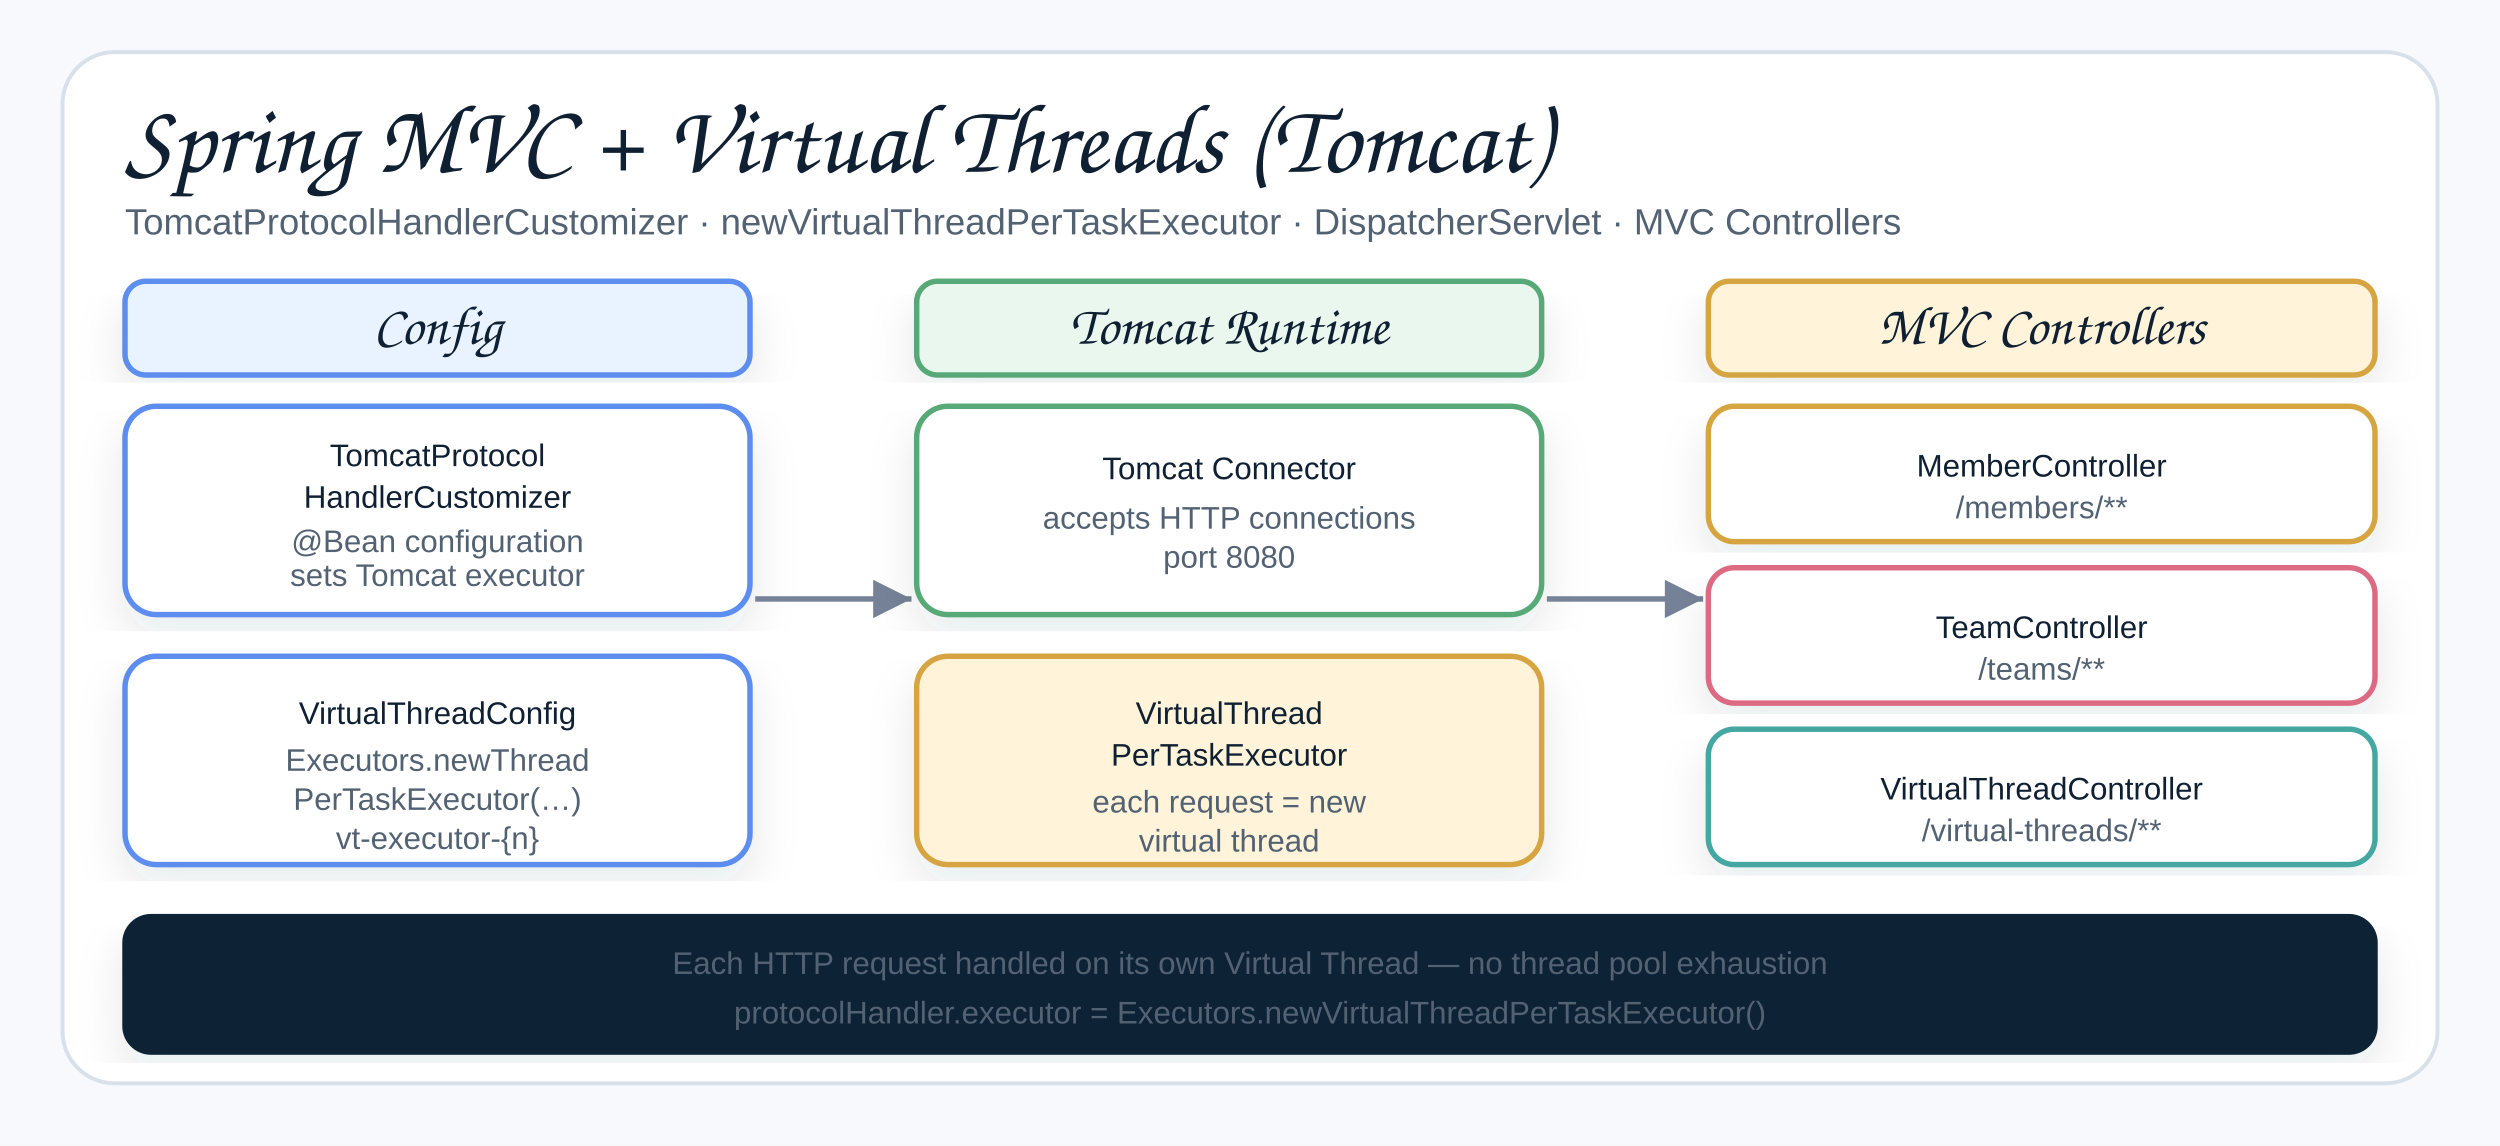
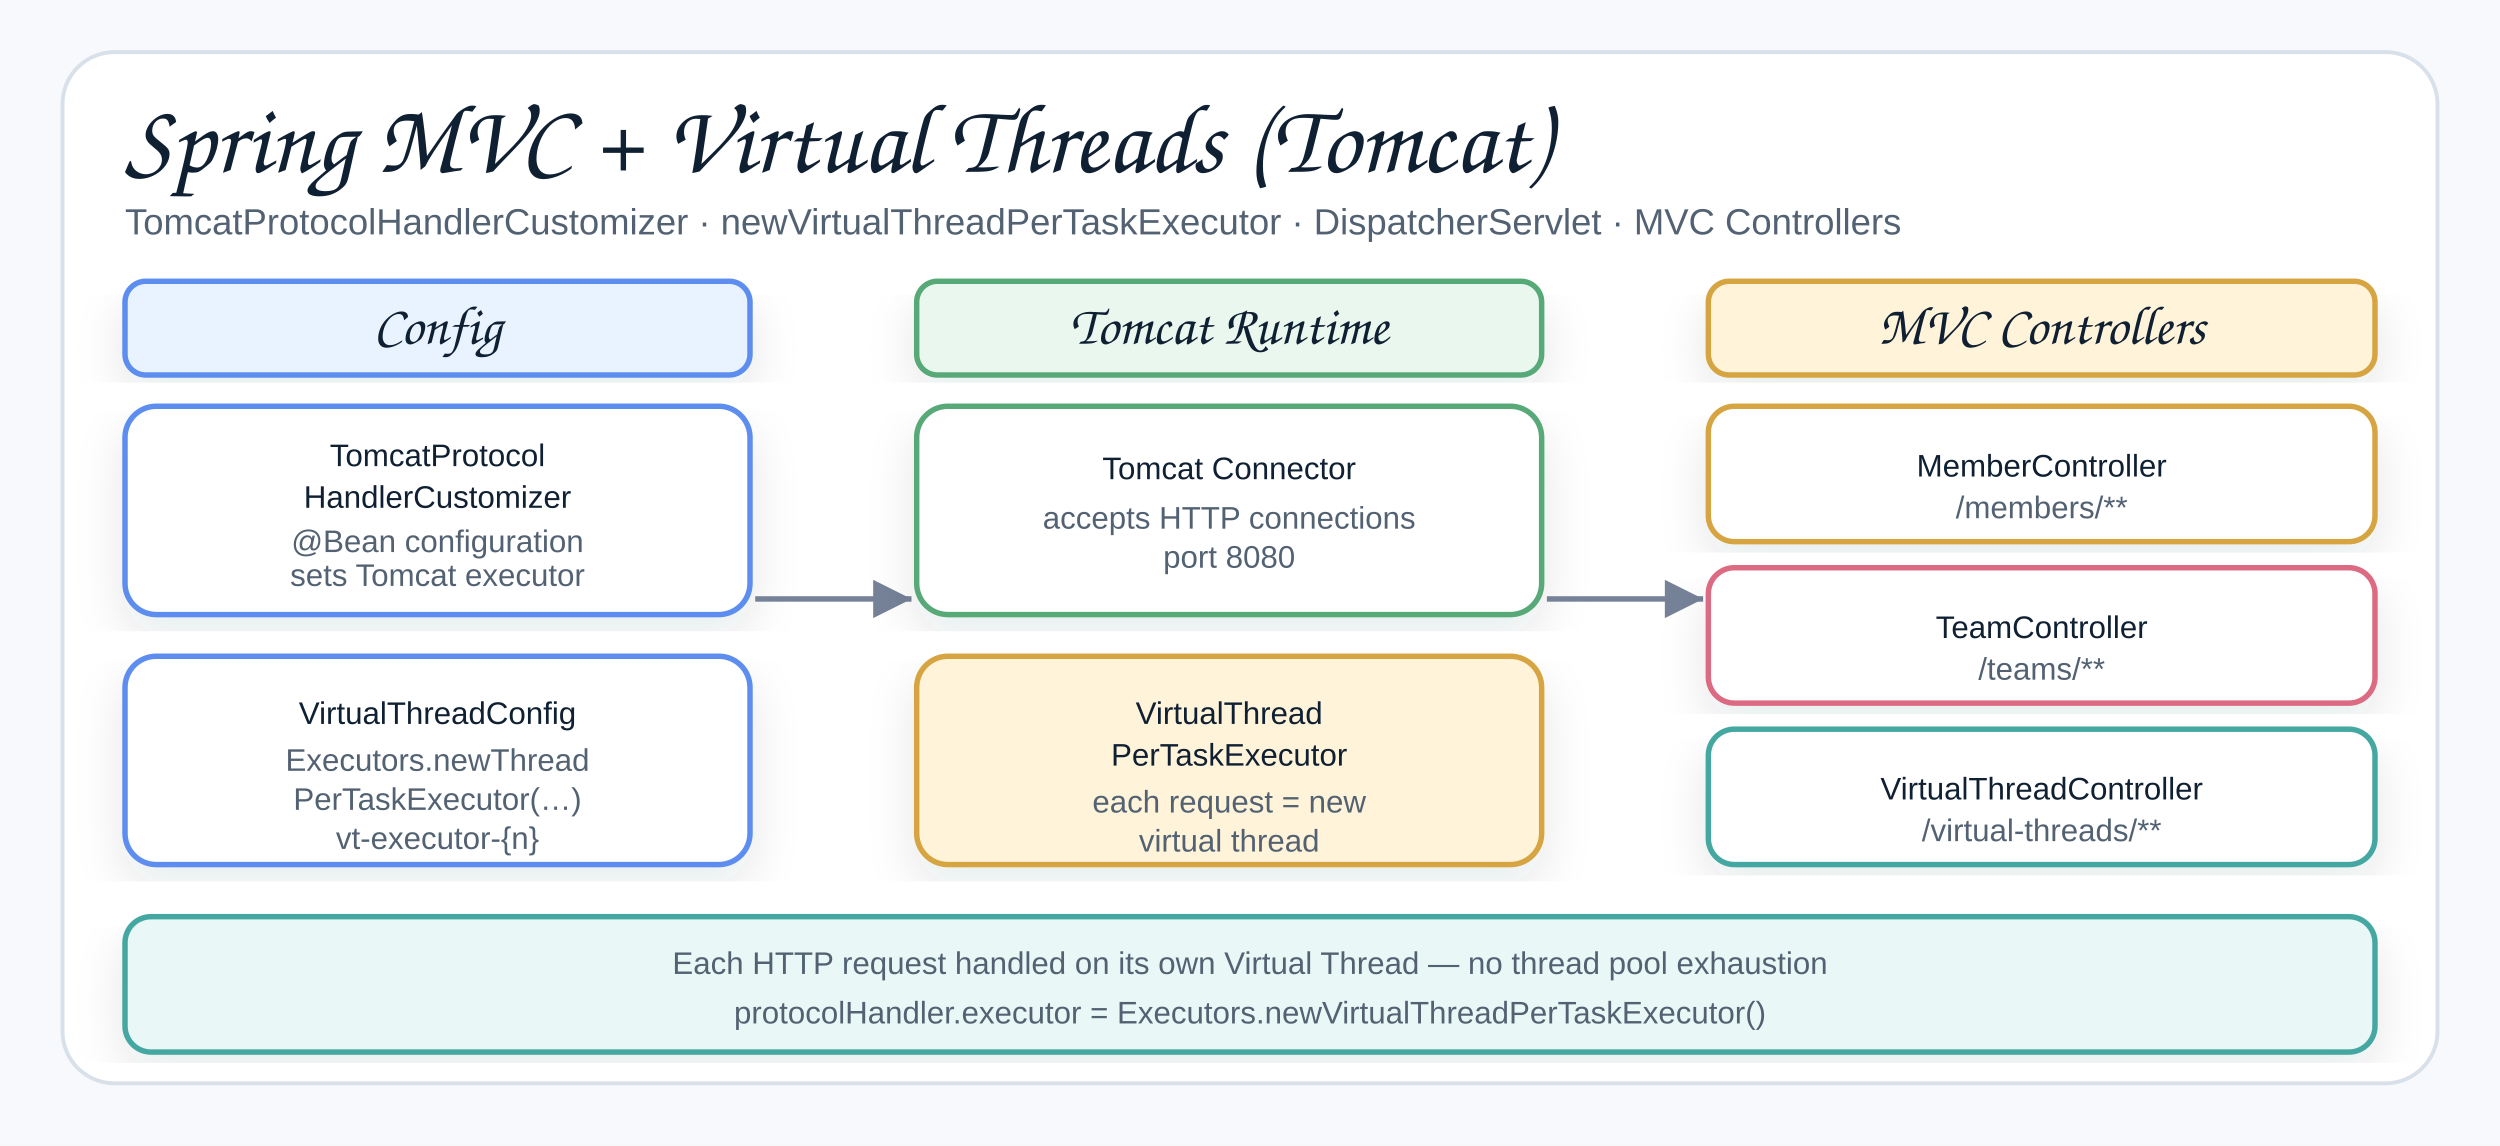
<svg xmlns="http://www.w3.org/2000/svg" width="960" height="440" viewBox="0 0 960 440" role="img" aria-label="Virtual Thread Spring MVC Tomcat Architecture">
  <defs>
    <filter id="shadow" x="-8%" y="-8%" width="116%" height="116%">
      <feDropShadow dx="0" dy="8" stdDeviation="9" flood-color="#1f2937" flood-opacity="0.10" />
    </filter>
    <marker id="arrow" markerWidth="9" markerHeight="9" refX="8" refY="4.5" orient="auto" markerUnits="strokeWidth">
      <path d="M1,1 L8,4.5 L1,8 Z" fill="#758297" />
    </marker>
    <style>
    .canvas{fill:#f7f9fc}.frame{fill:#fff;stroke:#d8e0ea;stroke-width:1.5}
    .title{font-family:"Architects Daughter","Comic Sans MS","Comic Sans",cursive;font-size:38px;font-weight:400;fill:#102033}
    .subtitle{font-family:"Comic Sans MS","Comic Sans","Comic Neue",Arial,sans-serif;font-size:14px;font-weight:400;fill:#536273}
    .smallLabel{font-family:"Architects Daughter","Comic Sans MS","Comic Sans",cursive;font-size:21px;font-weight:400;fill:#102033}
    .mono{font-family:"Comic Sans MS","Comic Sans","Comic Neue",Arial,sans-serif;font-size:12px;font-weight:400;fill:#102033}
    .small{font-family:"Comic Sans MS","Comic Sans","Comic Neue",Arial,sans-serif;font-size:12px;font-weight:400;fill:#536273}
    .card{stroke-width:2.1;filter:url(#shadow)}
    .line{stroke:#758297;stroke-width:2.1;fill:none;marker-end:url(#arrow)}
  </style>
  </defs>
  <rect class="canvas" width="960" height="440" />
  <rect class="frame" x="24" y="20" width="912" height="396" rx="20" />
  <text class="title" x="48" y="66">Spring MVC + Virtual Threads (Tomcat)</text>
  <text class="subtitle" x="48" y="90">TomcatProtocolHandlerCustomizer · newVirtualThreadPerTaskExecutor · DispatcherServlet · MVC Controllers</text>
  <rect class="card" x="48" y="108" width="240" height="36" rx="8" fill="#E8F3FF" stroke="#5B8DEF" />
  <text class="smallLabel" x="168" y="132" text-anchor="middle">Config</text>
  <rect class="card" x="48" y="156" width="240" height="80" rx="12" fill="#ffffff" stroke="#5B8DEF" stroke-width="1.8" filter="url(#shadow)" />
  <text class="mono" x="168" y="179" text-anchor="middle" fill="#102033">TomcatProtocol</text>
  <text class="mono" x="168" y="195" text-anchor="middle" fill="#102033">HandlerCustomizer</text>
  <text class="small" x="168" y="212" text-anchor="middle">@Bean configuration</text>
  <text class="small" x="168" y="225" text-anchor="middle">sets Tomcat executor</text>
  <rect class="card" x="48" y="252" width="240" height="80" rx="12" fill="#ffffff" stroke="#5B8DEF" stroke-width="1.8" filter="url(#shadow)" />
  <text class="mono" x="168" y="278" text-anchor="middle" fill="#102033">VirtualThreadConfig</text>
  <text class="small" x="168" y="296" text-anchor="middle">Executors.newThread</text>
  <text class="small" x="168" y="311" text-anchor="middle">PerTaskExecutor(…)</text>
  <text class="small" x="168" y="326" text-anchor="middle">vt-executor-{n}</text>
  <path class="line" d="M290 230 L350 230" />
  <rect class="card" x="352" y="108" width="240" height="36" rx="8" fill="#EAF7EF" stroke="#58A978" />
  <text class="smallLabel" x="472" y="132" text-anchor="middle">Tomcat Runtime</text>
  <rect class="card" x="352" y="156" width="240" height="80" rx="12" fill="#ffffff" stroke="#58A978" stroke-width="1.8" filter="url(#shadow)" />
  <text class="mono" x="472" y="184" text-anchor="middle" fill="#102033">Tomcat Connector</text>
  <text class="small" x="472" y="203" text-anchor="middle">accepts HTTP connections</text>
  <text class="small" x="472" y="218" text-anchor="middle">port 8080</text>
  <rect class="card" x="352" y="252" width="240" height="80" rx="12" fill="#FFF3D9" stroke="#D6A441" />
  <text class="mono" x="472" y="278" text-anchor="middle" fill="#102033">VirtualThread</text>
  <text class="mono" x="472" y="294" text-anchor="middle" fill="#102033">PerTaskExecutor</text>
  <text class="small" x="472" y="312" text-anchor="middle">each request = new</text>
  <text class="small" x="472" y="327" text-anchor="middle">virtual thread</text>
  <path class="line" d="M594 230 L654 230" />
  <rect class="card" x="656" y="108" width="256" height="36" rx="8" fill="#FFF3D9" stroke="#D6A441" />
  <text class="smallLabel" x="784" y="132" text-anchor="middle">MVC Controllers</text>
  <rect class="card" x="656" y="156" width="256" height="52" rx="10" fill="#ffffff" stroke="#D6A441" stroke-width="1.8" filter="url(#shadow)" />
  <text class="mono" x="784" y="183" text-anchor="middle" fill="#102033">MemberController</text>
  <text class="small" x="784" y="199" text-anchor="middle">/members/**</text>
  <rect class="card" x="656" y="218" width="256" height="52" rx="10" fill="#ffffff" stroke="#DC6B82" stroke-width="1.8" filter="url(#shadow)" />
  <text class="mono" x="784" y="245" text-anchor="middle" fill="#102033">TeamController</text>
  <text class="small" x="784" y="261" text-anchor="middle">/teams/**</text>
  <rect class="card" x="656" y="280" width="256" height="52" rx="10" fill="#ffffff" stroke="#45A7A1" stroke-width="1.8" filter="url(#shadow)" />
  <text class="mono" x="784" y="307" text-anchor="middle" fill="#102033">VirtualThreadController</text>
  <text class="small" x="784" y="323" text-anchor="middle">/virtual-threads/**</text>
-   <rect class="card" x="48" y="352" width="864" height="52" rx="10" fill="#0d2435" stroke="#0d2435" filter="url(#shadow)" />
-   <text class="small" x="480" y="374" text-anchor="middle" fill="#dbeafe">Each HTTP request handled on its own Virtual Thread — no thread pool exhaustion</text>
-   <text class="small" x="480" y="393" text-anchor="middle" fill="#dbeafe">protocolHandler.executor = Executors.newVirtualThreadPerTaskExecutor()</text>
+   <rect class="card" x="48" y="352" width="864" height="52" rx="10" fill="#E9F7F6" stroke="#45A7A1" filter="url(#shadow)" />
+   <text class="small" x="480" y="374" text-anchor="middle" fill="#536273">Each HTTP request handled on its own Virtual Thread — no thread pool exhaustion</text>
+   <text class="small" x="480" y="393" text-anchor="middle" fill="#536273">protocolHandler.executor = Executors.newVirtualThreadPerTaskExecutor()</text>
</svg>
